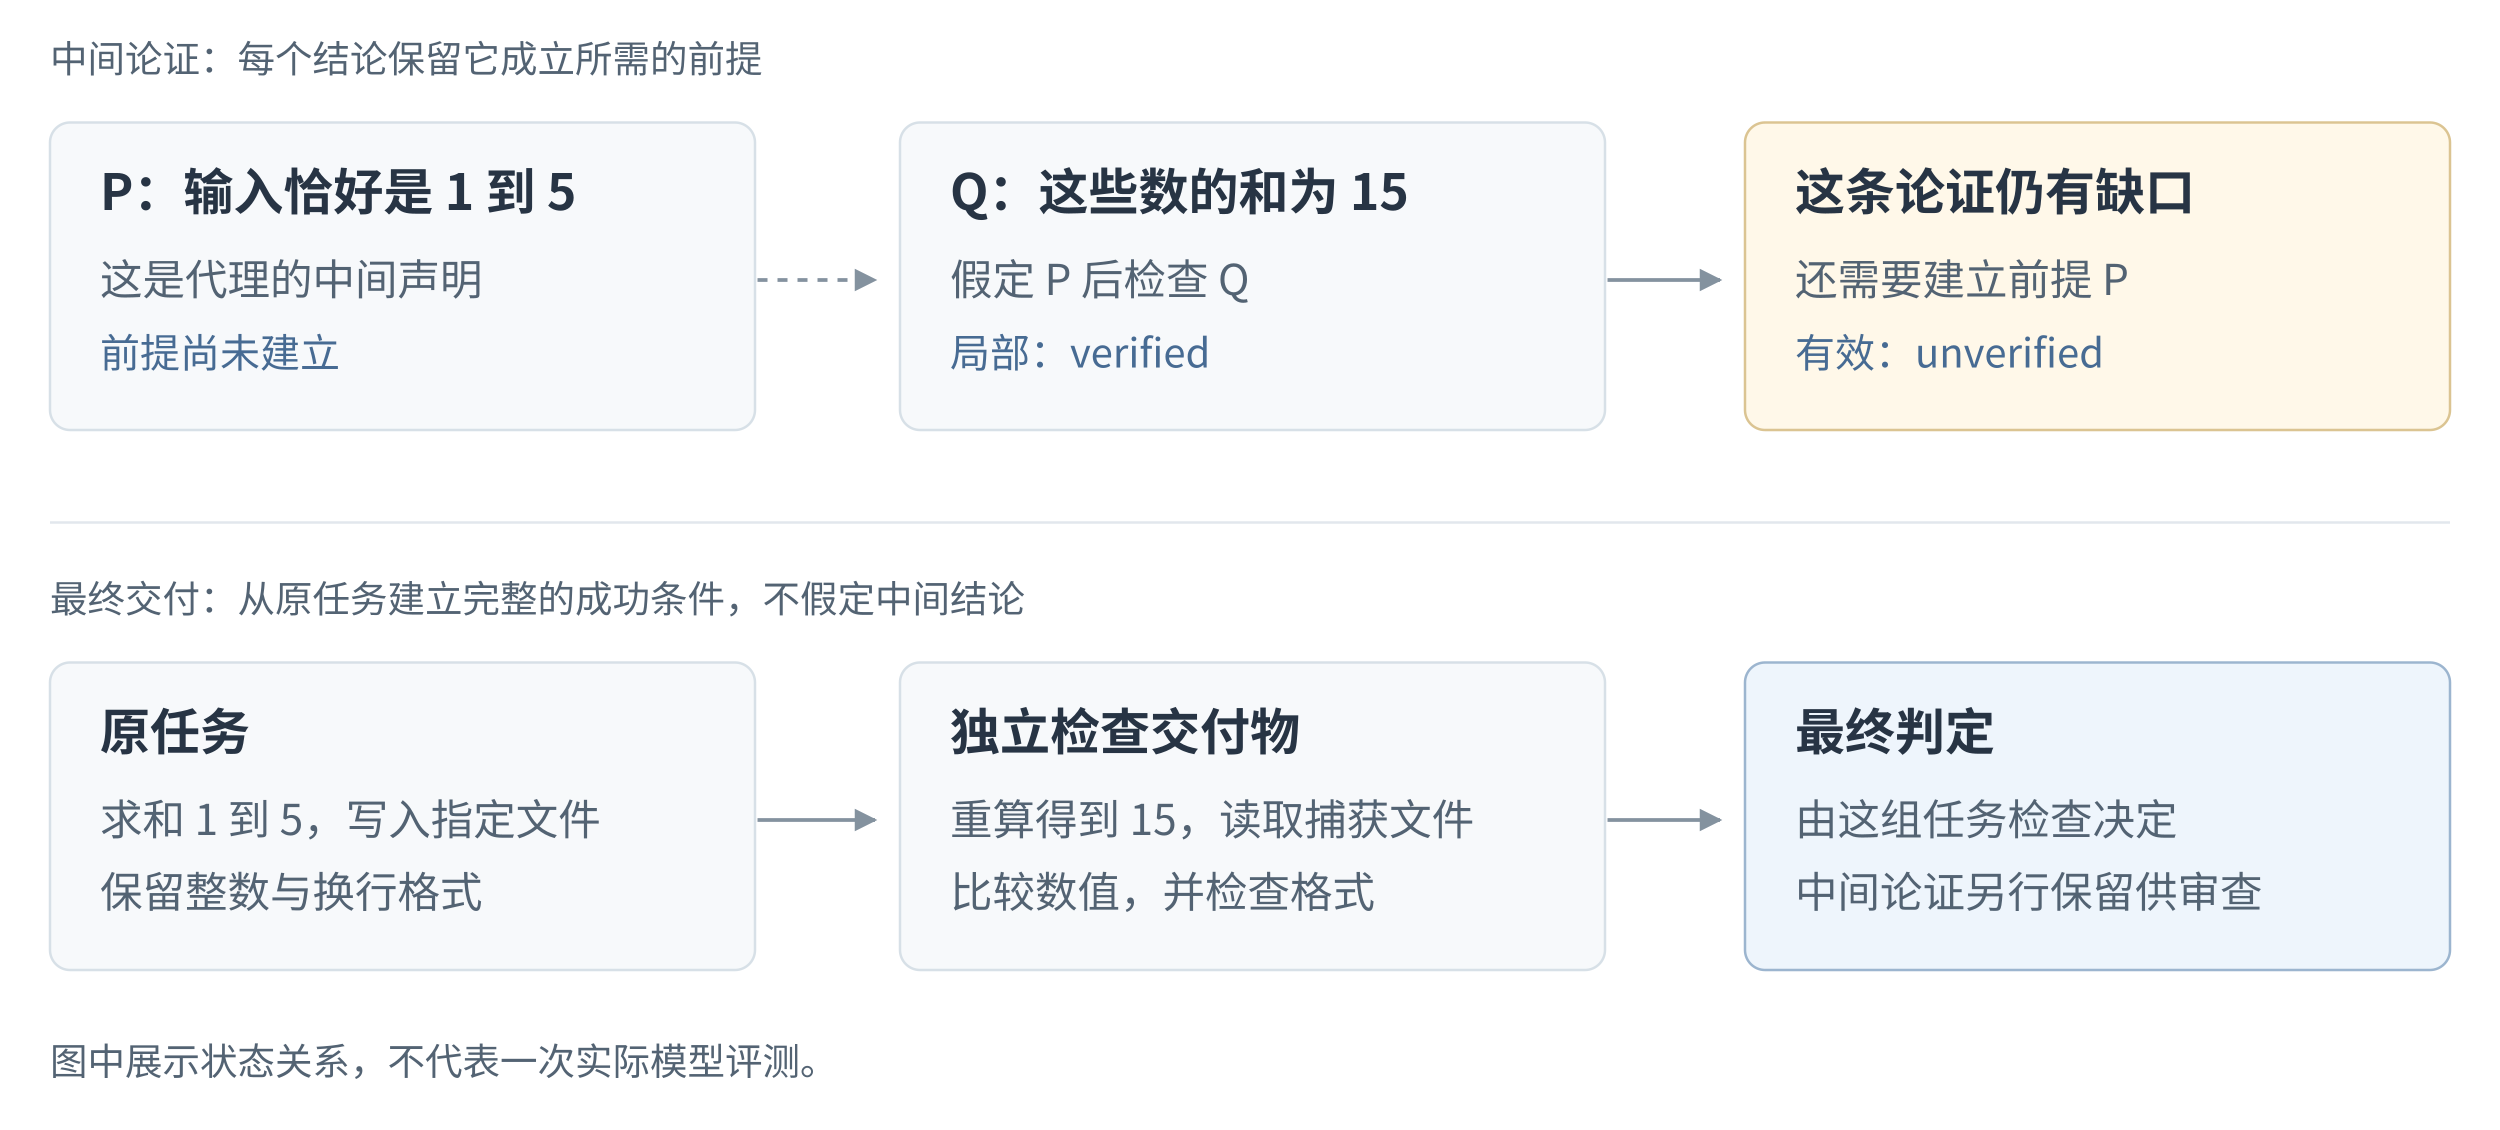
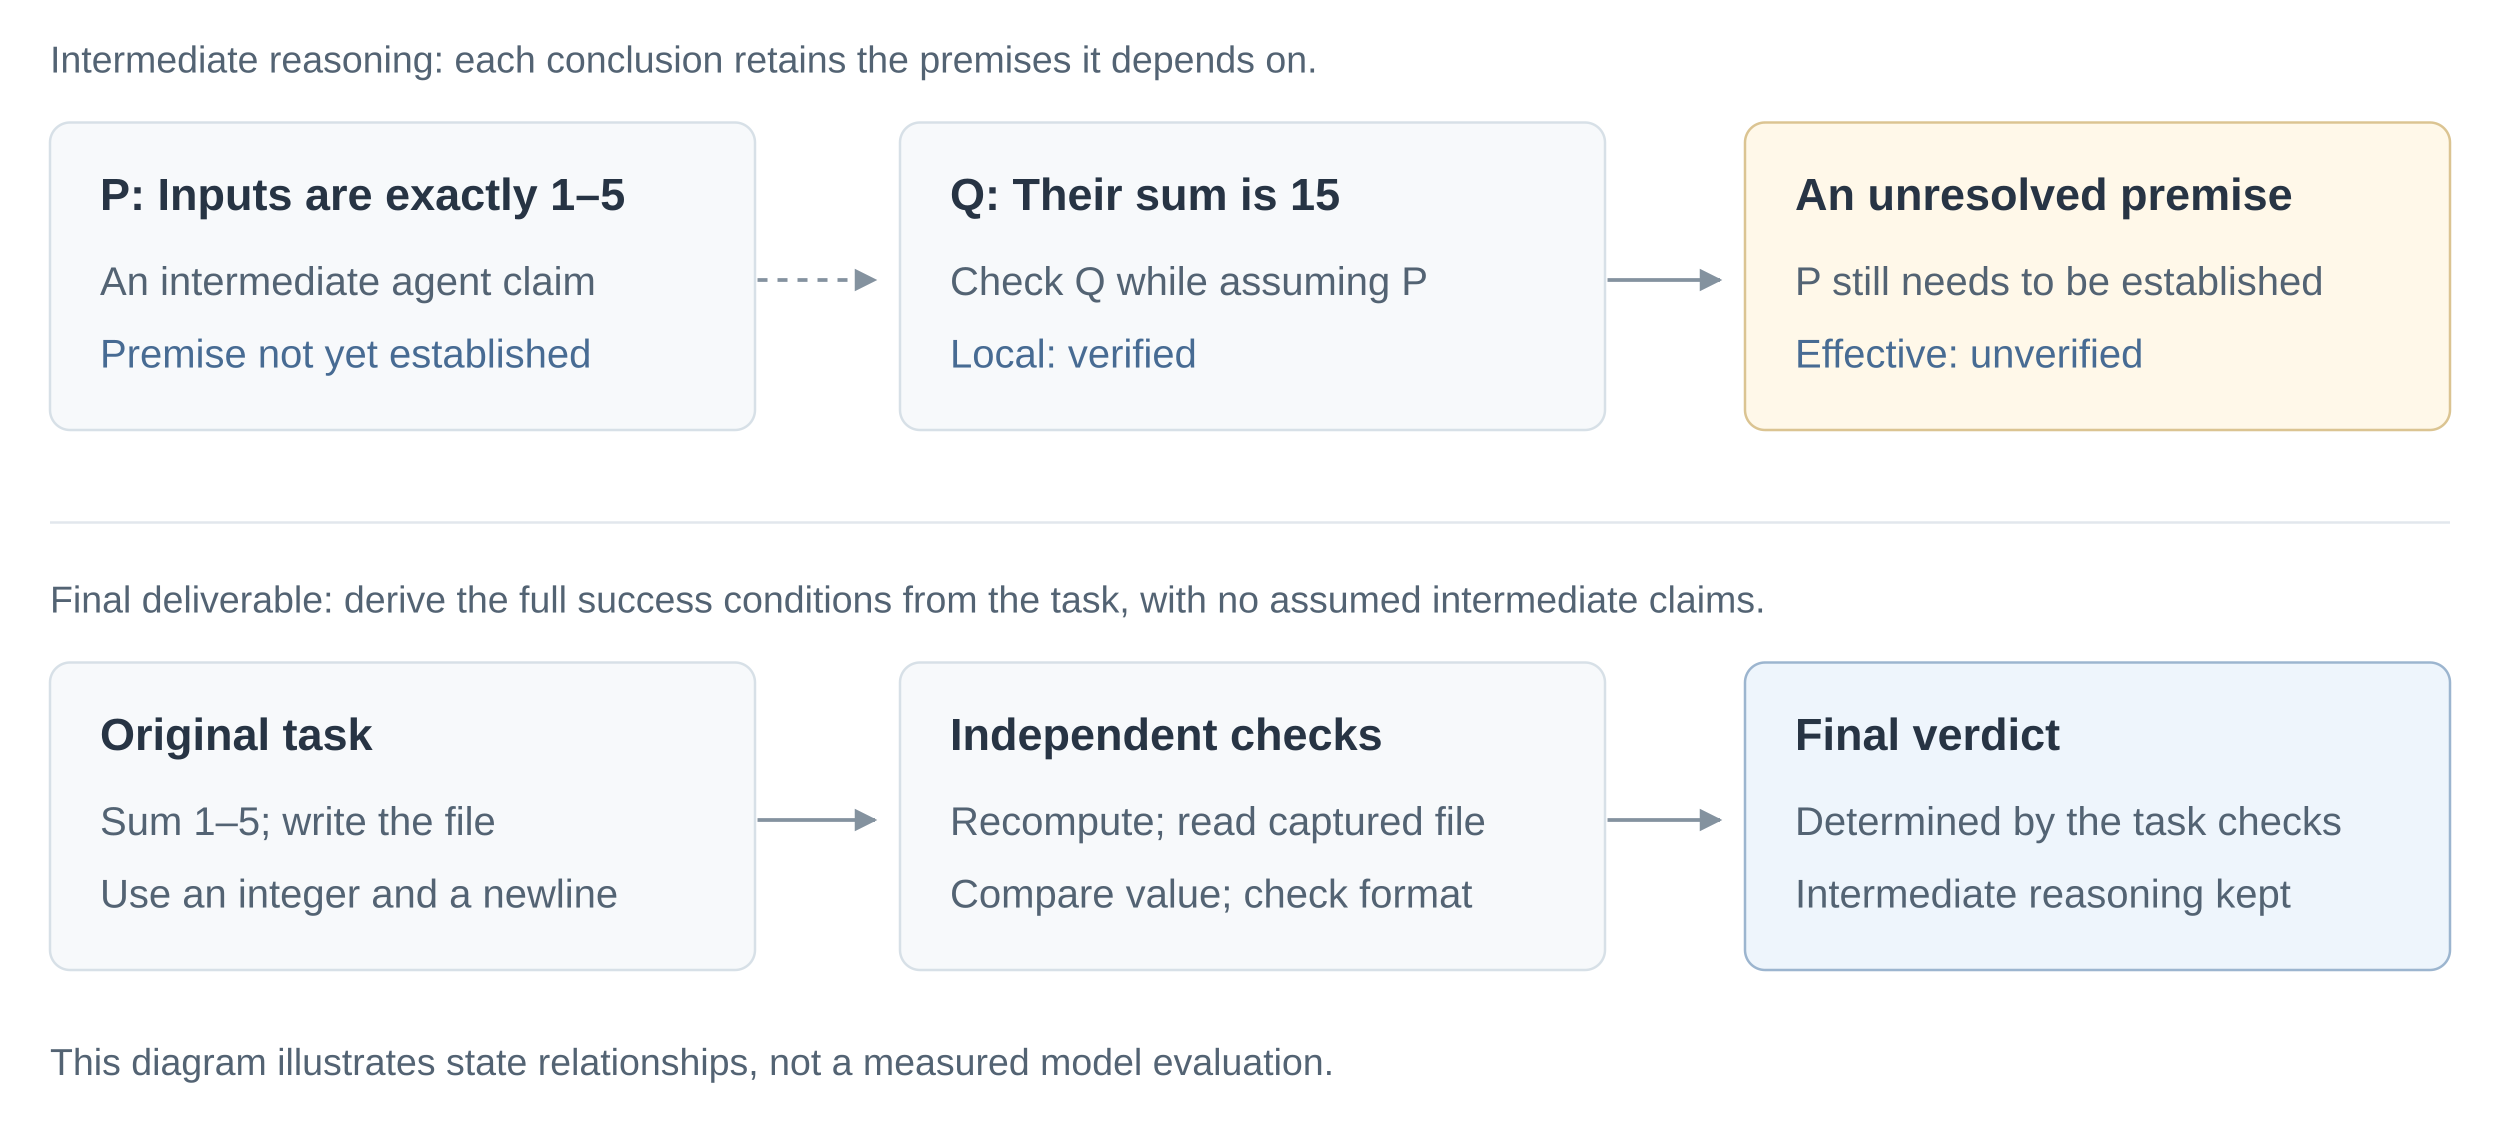
- <svg xmlns="http://www.w3.org/2000/svg" width="1000" height="452" viewBox="0 0 1000 452" role="img" aria-labelledby="title desc">
+ <svg xmlns="http://www.w3.org/2000/svg" width="1000" height="452" viewBox="0 0 1000 452" role="img" aria-labelledby="title desc" lang="en">
  <defs>
    <marker id="arrow" viewBox="0 0 10 10" refX="9" refY="5" markerWidth="6" markerHeight="6" orient="auto">
      <path d="M0 0 10 5 0 10Z" fill="#84929f" />
    </marker>
    <style>
-       text{font-family:"Noto Sans CJK SC","PingFang SC","Microsoft YaHei",Arial,sans-serif;fill:#273444}
+       text{font-family:Arial,Helvetica,sans-serif;fill:#273444}
      .label{font-size:15px;fill:#536373}
-       .name{font-size:20px;font-weight:600}
-       .body{font-size:17px;fill:#536373}
+       .name{font-size:18px;font-weight:600}
+       .body{font-size:16px;fill:#536373}
      .state{font-size:16px;fill:#476b93}
      .box{fill:#f7f9fb;stroke:#d7e0e7;rx:8}
      .arrow{stroke:#84929f;stroke-width:1.5;fill:none;marker-end:url(#arrow)}
    </style>
  </defs>
  <rect width="1000" height="452" fill="#fff" />
-   <text x="20" y="29" class="label">中间论证：每个结论保留它成立所需的前提</text>
+   <text x="20" y="29" class="label">Intermediate reasoning: each conclusion retains the premises it depends on.</text>
  <rect x="20" y="49" width="282" height="123" class="box" />
-   <text x="40" y="84" class="name">P：输入恰好是 1 到 5</text>
-   <text x="40" y="118" class="body">这是代理的中间声明</text>
-   <text x="40" y="147" class="state">前提尚未建立</text>
+   <text x="40" y="84" class="name">P: Inputs are exactly 1–5</text>
+   <text x="40" y="118" class="body">An intermediate agent claim</text>
+   <text x="40" y="147" class="state">Premise not yet established</text>
  <path d="M303 112H350" class="arrow" stroke-dasharray="4 4" />
  <rect x="360" y="49" width="282" height="123" class="box" />
-   <text x="380" y="84" class="name">Q：这些数的和为 15</text>
-   <text x="380" y="118" class="body">假定 P 后检查 Q</text>
-   <text x="380" y="147" class="state">局部：verified</text>
+   <text x="380" y="84" class="name">Q: Their sum is 15</text>
+   <text x="380" y="118" class="body">Check Q while assuming P</text>
+   <text x="380" y="147" class="state">Local: verified</text>
  <path d="M643 112H688" class="arrow" />
  <rect x="698" y="49" width="282" height="123" rx="8" fill="#fff8e9" stroke="#dbc492" />
-   <text x="718" y="84" class="name">这条论证仍有缺口</text>
-   <text x="718" y="118" class="body">还需要建立前提 P</text>
-   <text x="718" y="147" class="state">有效：unverified</text>
+   <text x="718" y="84" class="name">An unresolved premise</text>
+   <text x="718" y="118" class="body">P still needs to be established</text>
+   <text x="718" y="147" class="state">Effective: unverified</text>
  <path d="M20 209H980" stroke="#e2e7ed" />
-   <text x="20" y="245" class="label">最终交付：从原任务建立完整的成功条件，不假定中间结论</text>
+   <text x="20" y="245" class="label">Final deliverable: derive the full success conditions from the task, with no assumed intermediate claims.</text>
  <rect x="20" y="265" width="282" height="123" class="box" />
-   <text x="40" y="300" class="name">原任务</text>
-   <text x="40" y="334" class="body">求和 1 到 5，写入指定文件</text>
-   <text x="40" y="363" class="body">保留整数与换行格式</text>
+   <text x="40" y="300" class="name">Original task</text>
+   <text x="40" y="334" class="body">Sum 1–5; write the file</text>
+   <text x="40" y="363" class="body">Use an integer and a newline</text>
  <path d="M303 328H350" class="arrow" />
  <rect x="360" y="265" width="282" height="123" class="box" />
-   <text x="380" y="300" class="name">独立检查交付物</text>
-   <text x="380" y="334" class="body">重算得到 15，读取捕获文件</text>
-   <text x="380" y="363" class="body">比较数值，并检查格式</text>
+   <text x="380" y="300" class="name">Independent checks</text>
+   <text x="380" y="334" class="body">Recompute; read captured file</text>
+   <text x="380" y="363" class="body">Compare value; check format</text>
  <path d="M643 328H688" class="arrow" />
  <rect x="698" y="265" width="282" height="123" rx="8" fill="#eef5fc" stroke="#9cb5cf" />
-   <text x="718" y="300" class="name">最终判定</text>
-   <text x="718" y="334" class="body">由这组任务检查决定</text>
-   <text x="718" y="363" class="body">中间论证另行保留供审查</text>
-   <text x="20" y="430" class="label">图中展示状态关系，不代表一次实际模型评测。</text>
+   <text x="718" y="300" class="name">Final verdict</text>
+   <text x="718" y="334" class="body">Determined by the task checks</text>
+   <text x="718" y="363" class="body">Intermediate reasoning kept</text>
+   <text x="20" y="430" class="label">This diagram illustrates state relationships, not a measured model evaluation.</text>
</svg>
